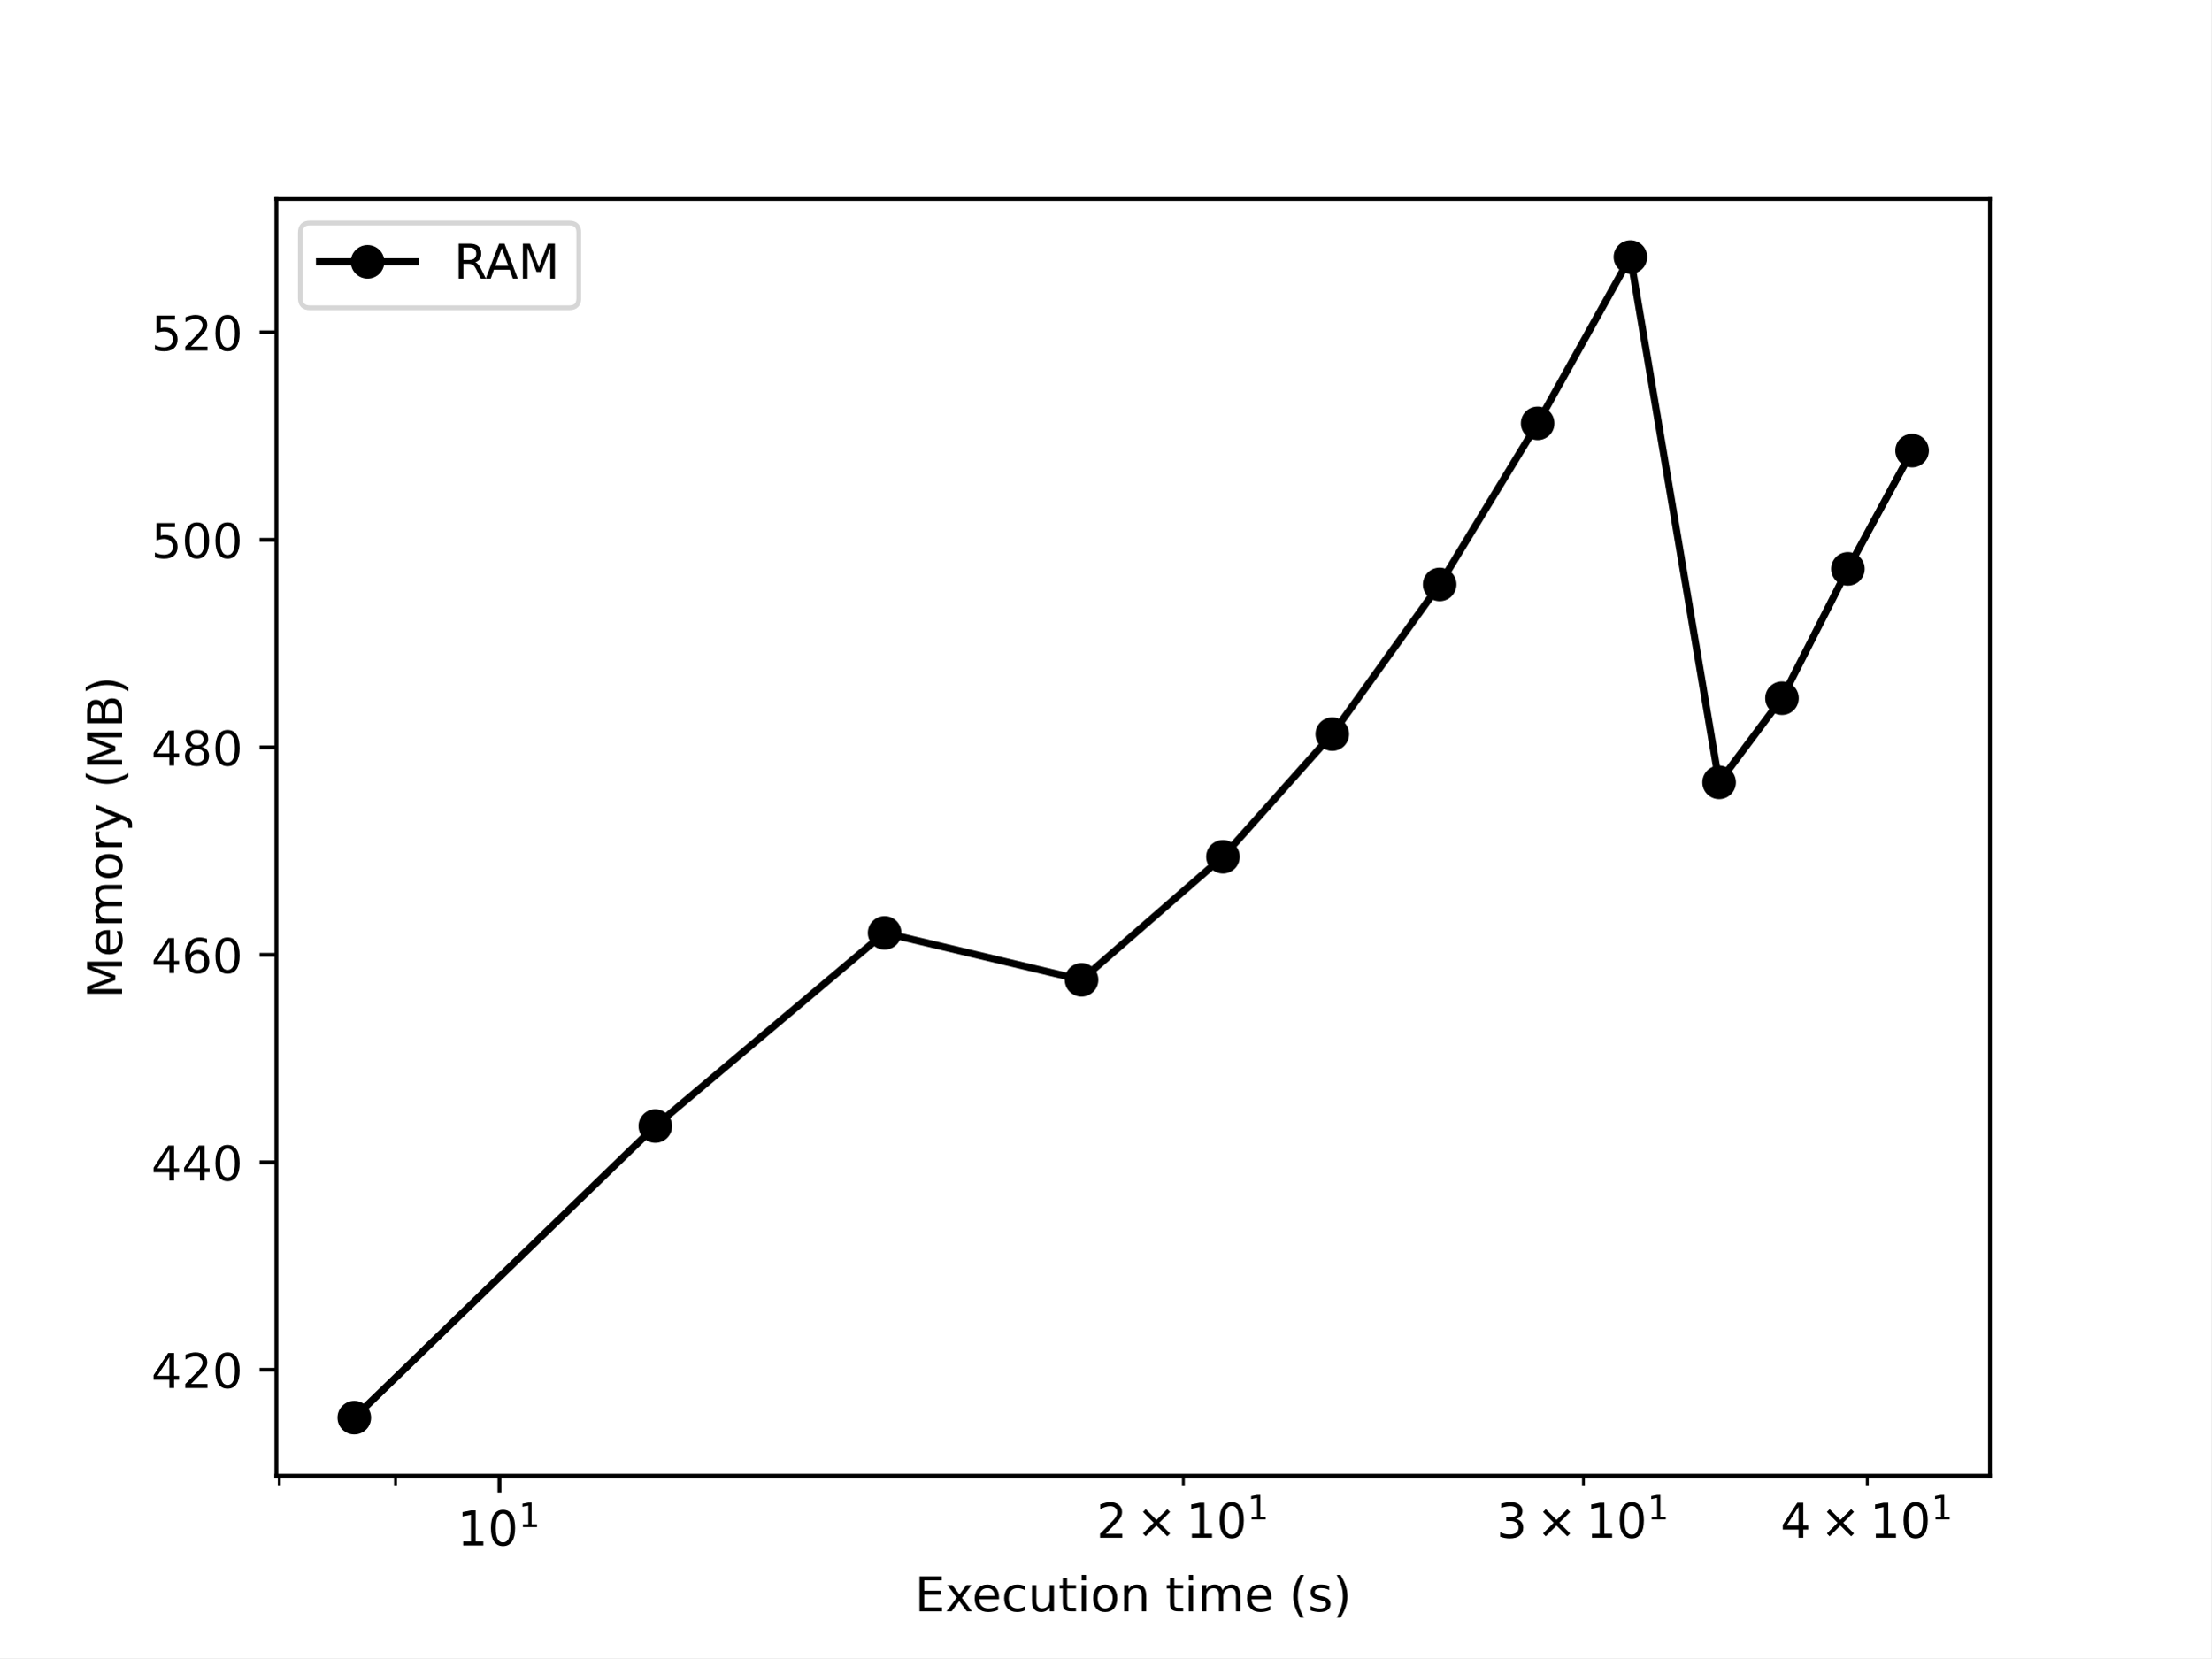
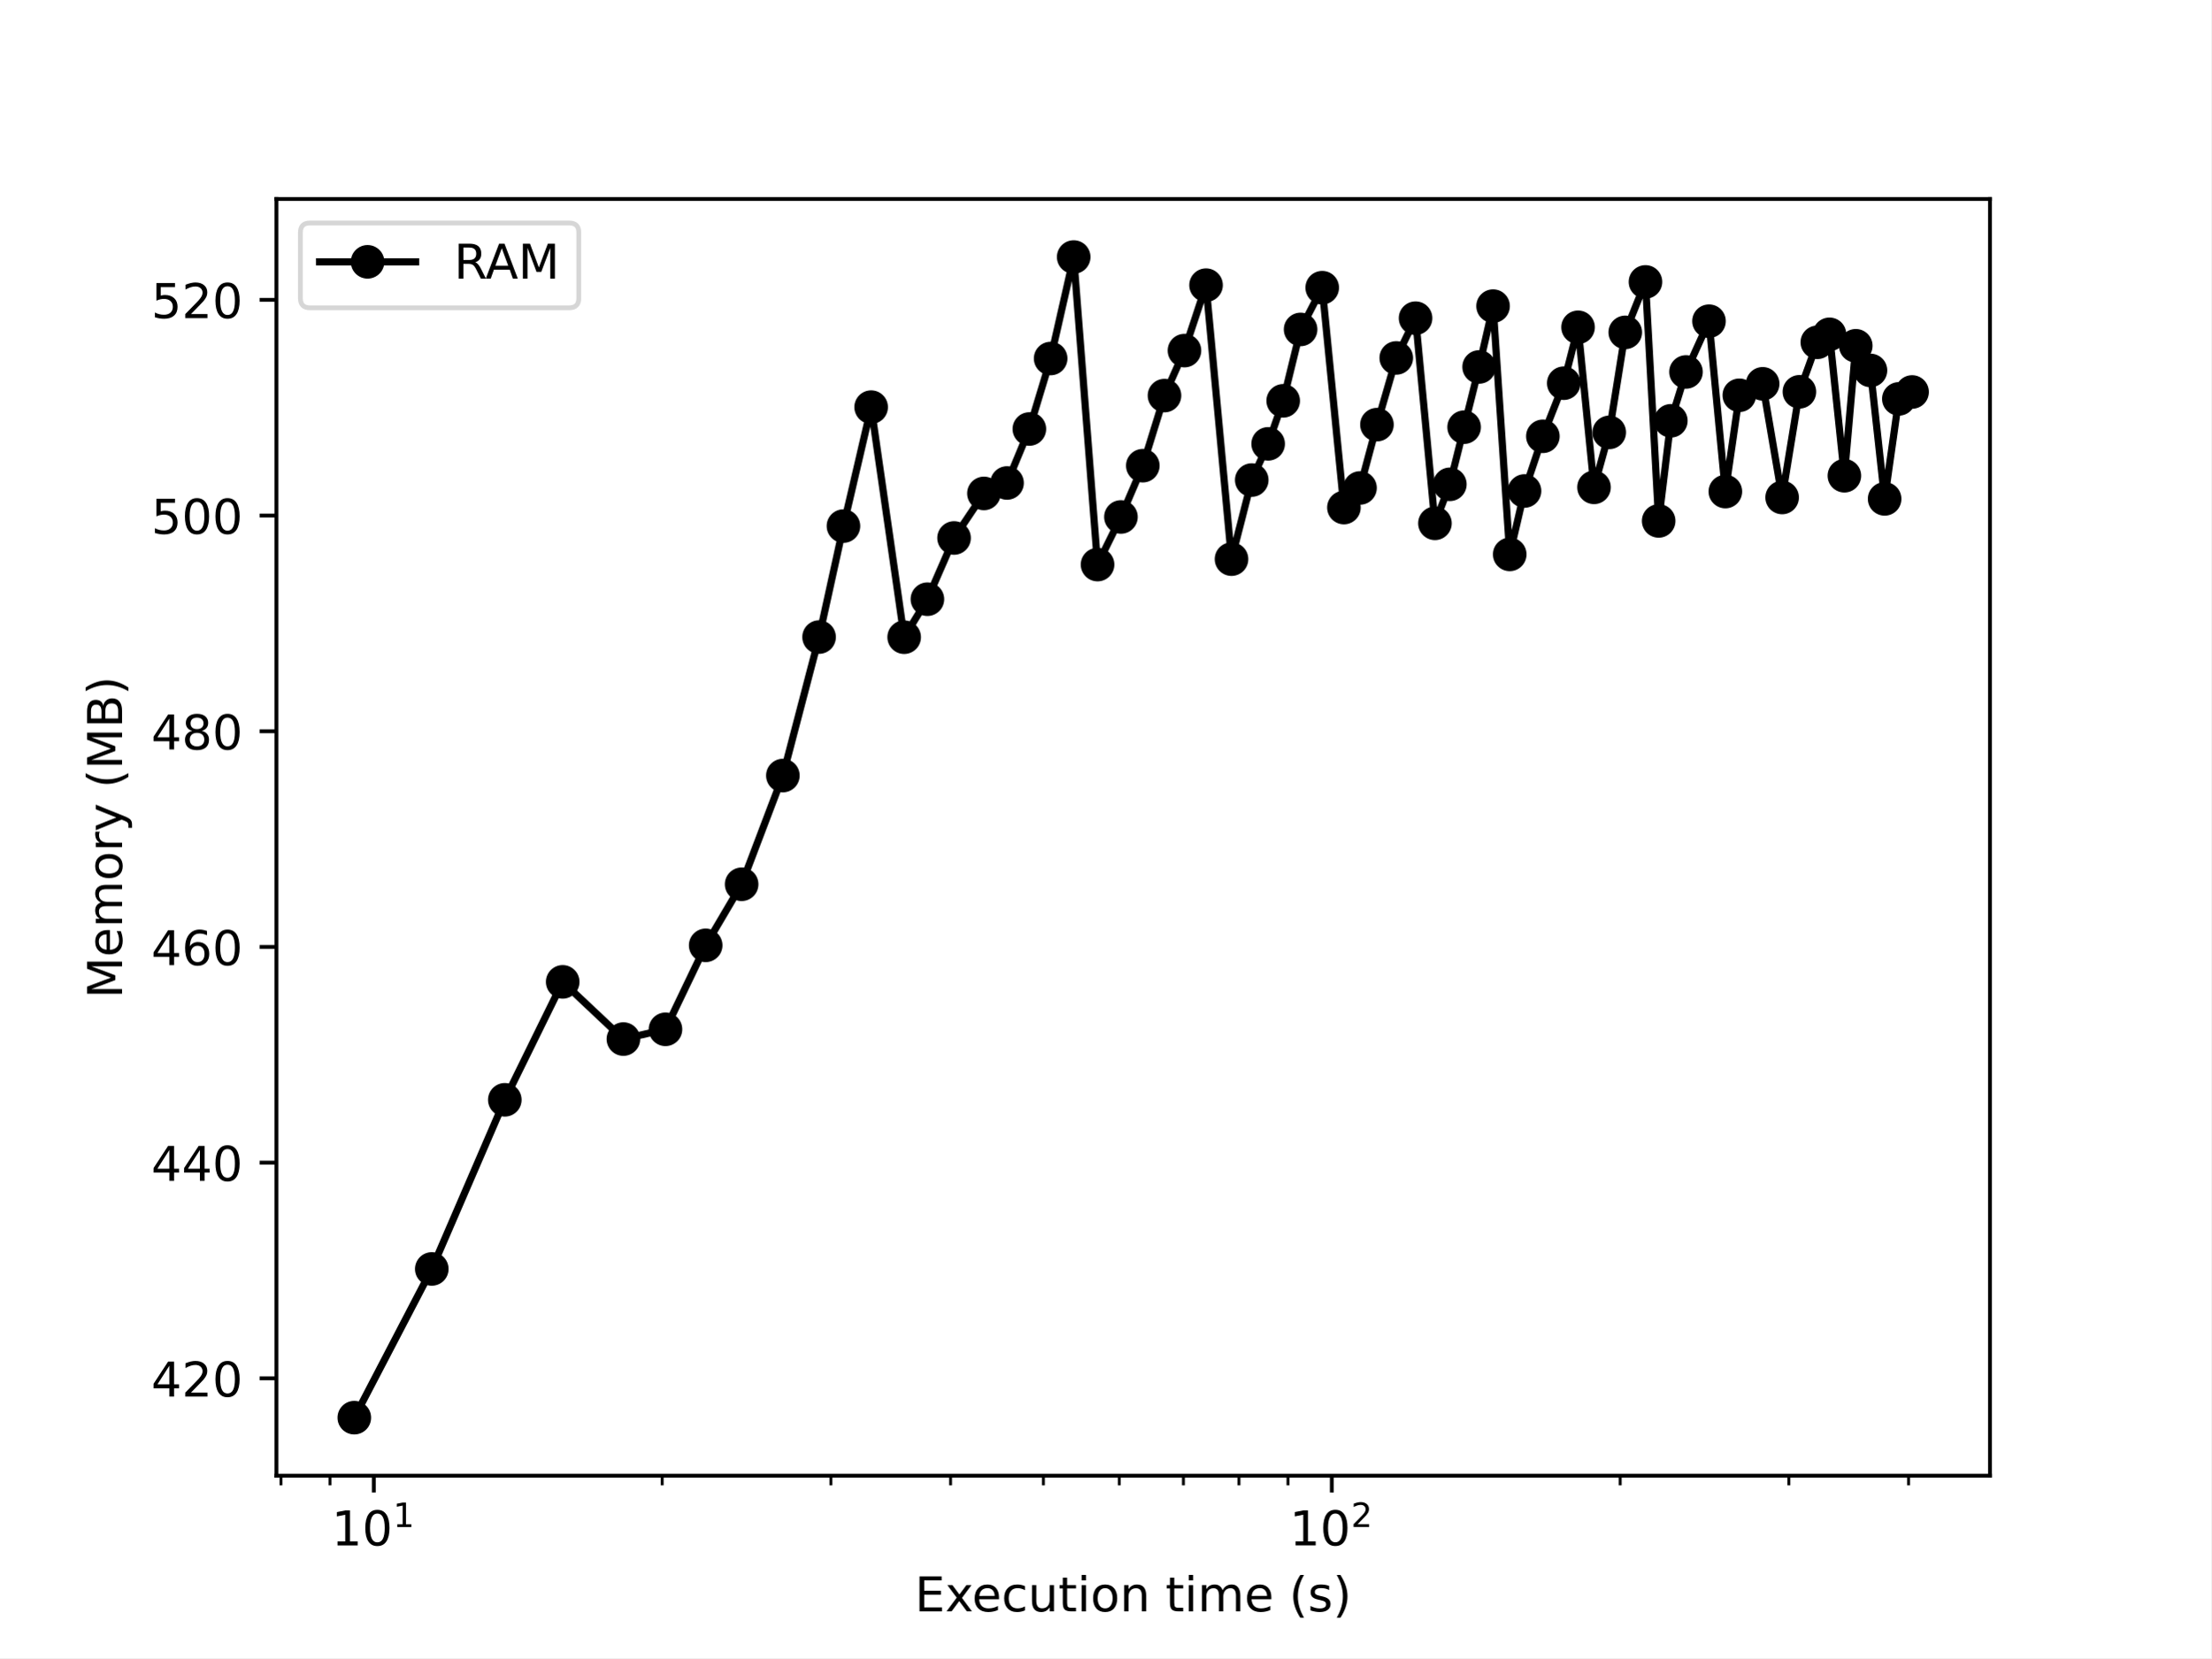
<svg xmlns="http://www.w3.org/2000/svg" xmlns:xlink="http://www.w3.org/1999/xlink" height="345.6pt" version="1.1" viewBox="0 0 460.8 345.6" width="460.8pt">
  <defs>
    <style type="text/css">*{stroke-linecap:butt;stroke-linejoin:round;}</style>
  </defs>
  <g id="figure_1">
    <g id="patch_1">
      <path d="M 0 345.6  L 460.8 345.6  L 460.8 0  L 0 0  z " style="fill:#ffffff;" />
    </g>
    <g id="axes_1">
      <g id="patch_2">
        <path d="M 57.6 307.584  L 414.72 307.584  L 414.72 41.472  L 57.6 41.472  z " style="fill:#ffffff;" />
      </g>
      <g id="matplotlib.axis_1">
        <g id="xtick_1">
          <g id="line2d_1">
            <defs>
-               <path d="M 0 0  L 0 3.5  " id="mdcc0ea0212" style="stroke:#000000;stroke-width:0.8;" />
-             </defs>
-             <g>
-               <use style="stroke:#000000;stroke-width:0.8;" x="104.086" xlink:href="#mdcc0ea0212" y="307.584" />
+               <path d="M 0 0  L 0 3.5  " id="m852bc0131d" style="stroke:#000000;stroke-width:0.8;" />
+             </defs>
+             <g>
+               <use style="stroke:#000000;stroke-width:0.8;" x="77.899" xlink:href="#m852bc0131d" y="307.584" />
            </g>
          </g>
          <g id="text_1">
-             <g transform="translate(95.28627 322.1824)scale(0.1 -0.1)">
+             <g transform="translate(69.09913 322.1824)scale(0.1 -0.1)">
              <defs>
                <path d="M 12.406 8.297  L 28.516 8.297  L 28.516 63.922  L 10.984 60.406  L 10.984 69.391  L 28.422 72.906  L 38.281 72.906  L 38.281 8.297  L 54.391 8.297  L 54.391 0  L 12.406 0  z " id="DejaVuSans-49" />
                <path d="M 31.781 66.406  Q 24.172 66.406 20.328 58.906  Q 16.5 51.422 16.5 36.375  Q 16.5 21.391 20.328 13.891  Q 24.172 6.391 31.781 6.391  Q 39.453 6.391 43.281 13.891  Q 47.125 21.391 47.125 36.375  Q 47.125 51.422 43.281 58.906  Q 39.453 66.406 31.781 66.406  z M 31.781 74.219  Q 44.047 74.219 50.516 64.516  Q 56.984 54.828 56.984 36.375  Q 56.984 17.969 50.516 8.266  Q 44.047 -1.422 31.781 -1.422  Q 19.531 -1.422 13.062 8.266  Q 6.594 17.969 6.594 36.375  Q 6.594 54.828 13.062 64.516  Q 19.531 74.219 31.781 74.219  z " id="DejaVuSans-48" />
              </defs>
              <use transform="translate(0 0.684375)" xlink:href="#DejaVuSans-49" />
              <use transform="translate(63.62305 0.684375)" xlink:href="#DejaVuSans-48" />
              <use transform="translate(128.2031 38.96563)scale(0.7)" xlink:href="#DejaVuSans-49" />
            </g>
          </g>
        </g>
        <g id="xtick_2">
          <g id="line2d_2">
-             <defs>
-               <path d="M 0 0  L 0 2  " id="mc91b3f2667" style="stroke:#000000;stroke-width:0.6;" />
-             </defs>
-             <g>
-               <use style="stroke:#000000;stroke-width:0.6;" x="58.202" xlink:href="#mc91b3f2667" y="307.584" />
+             <g>
+               <use style="stroke:#000000;stroke-width:0.8;" x="277.552" xlink:href="#m852bc0131d" y="307.584" />
+             </g>
+           </g>
+           <g id="text_2">
+             <g transform="translate(268.7524 322.1824)scale(0.1 -0.1)">
+               <defs>
+                 <path d="M 19.188 8.297  L 53.609 8.297  L 53.609 0  L 7.328 0  L 7.328 8.297  Q 12.938 14.109 22.625 23.891  Q 32.328 33.688 34.812 36.531  Q 39.547 41.844 41.422 45.531  Q 43.312 49.219 43.312 52.781  Q 43.312 58.594 39.234 62.25  Q 35.156 65.922 28.609 65.922  Q 23.969 65.922 18.812 64.312  Q 13.672 62.703 7.812 59.422  L 7.812 69.391  Q 13.766 71.781 18.938 73  Q 24.125 74.219 28.422 74.219  Q 39.75 74.219 46.484 68.547  Q 53.219 62.891 53.219 53.422  Q 53.219 48.922 51.531 44.891  Q 49.859 40.875 45.406 35.406  Q 44.188 33.984 37.641 27.219  Q 31.109 20.453 19.188 8.297  z " id="DejaVuSans-50" />
+               </defs>
+               <use transform="translate(0 0.765625)" xlink:href="#DejaVuSans-49" />
+               <use transform="translate(63.62305 0.765625)" xlink:href="#DejaVuSans-48" />
+               <use transform="translate(128.2031 39.04688)scale(0.7)" xlink:href="#DejaVuSans-50" />
            </g>
          </g>
        </g>
        <g id="xtick_3">
          <g id="line2d_3">
-             <g>
-               <use style="stroke:#000000;stroke-width:0.6;" x="82.421" xlink:href="#mc91b3f2667" y="307.584" />
+             <defs>
+               <path d="M 0 0  L 0 2  " id="m2bb2b2d47f" style="stroke:#000000;stroke-width:0.6;" />
+             </defs>
+             <g>
+               <use style="stroke:#000000;stroke-width:0.6;" x="58.551" xlink:href="#m2bb2b2d47f" y="307.584" />
            </g>
          </g>
        </g>
        <g id="xtick_4">
          <g id="line2d_4">
            <g>
-               <use style="stroke:#000000;stroke-width:0.6;" x="246.616" xlink:href="#mc91b3f2667" y="307.584" />
-             </g>
-           </g>
-           <g id="text_2">
-             <g transform="translate(228.516 320.5824)scale(0.1 -0.1)">
-               <defs>
-                 <path d="M 19.188 8.297  L 53.609 8.297  L 53.609 0  L 7.328 0  L 7.328 8.297  Q 12.938 14.109 22.625 23.891  Q 32.328 33.688 34.812 36.531  Q 39.547 41.844 41.422 45.531  Q 43.312 49.219 43.312 52.781  Q 43.312 58.594 39.234 62.25  Q 35.156 65.922 28.609 65.922  Q 23.969 65.922 18.812 64.312  Q 13.672 62.703 7.812 59.422  L 7.812 69.391  Q 13.766 71.781 18.938 73  Q 24.125 74.219 28.422 74.219  Q 39.75 74.219 46.484 68.547  Q 53.219 62.891 53.219 53.422  Q 53.219 48.922 51.531 44.891  Q 49.859 40.875 45.406 35.406  Q 44.188 33.984 37.641 27.219  Q 31.109 20.453 19.188 8.297  z " id="DejaVuSans-50" />
-                 <path d="M 70.125 53.719  L 47.797 31.297  L 70.125 8.984  L 64.312 3.078  L 41.891 25.484  L 19.484 3.078  L 13.719 8.984  L 35.984 31.297  L 13.719 53.719  L 19.484 59.625  L 41.891 37.203  L 64.312 59.625  z " id="DejaVuSans-215" />
-               </defs>
-               <use transform="translate(0 0.684375)" xlink:href="#DejaVuSans-50" />
-               <use transform="translate(83.10547 0.684375)" xlink:href="#DejaVuSans-215" />
-               <use transform="translate(186.377 0.684375)" xlink:href="#DejaVuSans-49" />
-               <use transform="translate(250 0.684375)" xlink:href="#DejaVuSans-48" />
-               <use transform="translate(314.5801 38.96563)scale(0.7)" xlink:href="#DejaVuSans-49" />
+               <use style="stroke:#000000;stroke-width:0.6;" x="68.764" xlink:href="#m2bb2b2d47f" y="307.584" />
            </g>
          </g>
        </g>
        <g id="xtick_5">
          <g id="line2d_5">
            <g>
-               <use style="stroke:#000000;stroke-width:0.6;" x="329.991" xlink:href="#mc91b3f2667" y="307.584" />
-             </g>
-           </g>
-           <g id="text_3">
-             <g transform="translate(311.8905 320.5824)scale(0.1 -0.1)">
-               <defs>
-                 <path d="M 40.578 39.312  Q 47.656 37.797 51.625 33  Q 55.609 28.219 55.609 21.188  Q 55.609 10.406 48.188 4.484  Q 40.766 -1.422 27.094 -1.422  Q 22.516 -1.422 17.656 -0.516  Q 12.797 0.391 7.625 2.203  L 7.625 11.719  Q 11.719 9.328 16.594 8.109  Q 21.484 6.891 26.812 6.891  Q 36.078 6.891 40.938 10.547  Q 45.797 14.203 45.797 21.188  Q 45.797 27.641 41.281 31.266  Q 36.766 34.906 28.719 34.906  L 20.219 34.906  L 20.219 43.016  L 29.109 43.016  Q 36.375 43.016 40.234 45.922  Q 44.094 48.828 44.094 54.297  Q 44.094 59.906 40.109 62.906  Q 36.141 65.922 28.719 65.922  Q 24.656 65.922 20.016 65.031  Q 15.375 64.156 9.812 62.312  L 9.812 71.094  Q 15.438 72.656 20.344 73.438  Q 25.25 74.219 29.594 74.219  Q 40.828 74.219 47.359 69.109  Q 53.906 64.016 53.906 55.328  Q 53.906 49.266 50.438 45.094  Q 46.969 40.922 40.578 39.312  z " id="DejaVuSans-51" />
-               </defs>
-               <use transform="translate(0 0.684375)" xlink:href="#DejaVuSans-51" />
-               <use transform="translate(83.10547 0.684375)" xlink:href="#DejaVuSans-215" />
-               <use transform="translate(186.377 0.684375)" xlink:href="#DejaVuSans-49" />
-               <use transform="translate(250 0.684375)" xlink:href="#DejaVuSans-48" />
-               <use transform="translate(314.5801 38.96563)scale(0.7)" xlink:href="#DejaVuSans-49" />
+               <use style="stroke:#000000;stroke-width:0.6;" x="138.001" xlink:href="#m2bb2b2d47f" y="307.584" />
            </g>
          </g>
        </g>
        <g id="xtick_6">
          <g id="line2d_6">
            <g>
-               <use style="stroke:#000000;stroke-width:0.6;" x="389.146" xlink:href="#mc91b3f2667" y="307.584" />
-             </g>
-           </g>
-           <g id="text_4">
-             <g transform="translate(371.0457 320.5824)scale(0.1 -0.1)">
-               <defs>
-                 <path d="M 37.797 64.312  L 12.891 25.391  L 37.797 25.391  z M 35.203 72.906  L 47.609 72.906  L 47.609 25.391  L 58.016 25.391  L 58.016 17.188  L 47.609 17.188  L 47.609 0  L 37.797 0  L 37.797 17.188  L 4.891 17.188  L 4.891 26.703  z " id="DejaVuSans-52" />
-               </defs>
-               <use transform="translate(0 0.684375)" xlink:href="#DejaVuSans-52" />
-               <use transform="translate(83.10547 0.684375)" xlink:href="#DejaVuSans-215" />
-               <use transform="translate(186.377 0.684375)" xlink:href="#DejaVuSans-49" />
-               <use transform="translate(250 0.684375)" xlink:href="#DejaVuSans-48" />
-               <use transform="translate(314.5801 38.96563)scale(0.7)" xlink:href="#DejaVuSans-49" />
-             </g>
-           </g>
-         </g>
-         <g id="text_5">
+               <use style="stroke:#000000;stroke-width:0.6;" x="173.158" xlink:href="#m2bb2b2d47f" y="307.584" />
+             </g>
+           </g>
+         </g>
+         <g id="xtick_7">
+           <g id="line2d_7">
+             <g>
+               <use style="stroke:#000000;stroke-width:0.6;" x="198.102" xlink:href="#m2bb2b2d47f" y="307.584" />
+             </g>
+           </g>
+         </g>
+         <g id="xtick_8">
+           <g id="line2d_8">
+             <g>
+               <use style="stroke:#000000;stroke-width:0.6;" x="217.451" xlink:href="#m2bb2b2d47f" y="307.584" />
+             </g>
+           </g>
+         </g>
+         <g id="xtick_9">
+           <g id="line2d_9">
+             <g>
+               <use style="stroke:#000000;stroke-width:0.6;" x="233.26" xlink:href="#m2bb2b2d47f" y="307.584" />
+             </g>
+           </g>
+         </g>
+         <g id="xtick_10">
+           <g id="line2d_10">
+             <g>
+               <use style="stroke:#000000;stroke-width:0.6;" x="246.626" xlink:href="#m2bb2b2d47f" y="307.584" />
+             </g>
+           </g>
+         </g>
+         <g id="xtick_11">
+           <g id="line2d_11">
+             <g>
+               <use style="stroke:#000000;stroke-width:0.6;" x="258.204" xlink:href="#m2bb2b2d47f" y="307.584" />
+             </g>
+           </g>
+         </g>
+         <g id="xtick_12">
+           <g id="line2d_12">
+             <g>
+               <use style="stroke:#000000;stroke-width:0.6;" x="268.417" xlink:href="#m2bb2b2d47f" y="307.584" />
+             </g>
+           </g>
+         </g>
+         <g id="xtick_13">
+           <g id="line2d_13">
+             <g>
+               <use style="stroke:#000000;stroke-width:0.6;" x="337.654" xlink:href="#m2bb2b2d47f" y="307.584" />
+             </g>
+           </g>
+         </g>
+         <g id="xtick_14">
+           <g id="line2d_14">
+             <g>
+               <use style="stroke:#000000;stroke-width:0.6;" x="372.811" xlink:href="#m2bb2b2d47f" y="307.584" />
+             </g>
+           </g>
+         </g>
+         <g id="xtick_15">
+           <g id="line2d_15">
+             <g>
+               <use style="stroke:#000000;stroke-width:0.6;" x="397.756" xlink:href="#m2bb2b2d47f" y="307.584" />
+             </g>
+           </g>
+         </g>
+         <g id="text_3">
          <g transform="translate(190.6452 335.8606)scale(0.1 -0.1)">
            <defs>
              <path d="M 9.812 72.906  L 55.906 72.906  L 55.906 64.594  L 19.672 64.594  L 19.672 43.016  L 54.391 43.016  L 54.391 34.719  L 19.672 34.719  L 19.672 8.297  L 56.781 8.297  L 56.781 0  L 9.812 0  z " id="DejaVuSans-69" />
              <path d="M 54.891 54.688  L 35.109 28.078  L 55.906 0  L 45.312 0  L 29.391 21.484  L 13.484 0  L 2.875 0  L 24.125 28.609  L 4.688 54.688  L 15.281 54.688  L 29.781 35.203  L 44.281 54.688  z " id="DejaVuSans-120" />
              <path d="M 56.203 29.594  L 56.203 25.203  L 14.891 25.203  Q 15.484 15.922 20.484 11.062  Q 25.484 6.203 34.422 6.203  Q 39.594 6.203 44.453 7.469  Q 49.312 8.734 54.109 11.281  L 54.109 2.781  Q 49.266 0.734 44.188 -0.344  Q 39.109 -1.422 33.891 -1.422  Q 20.797 -1.422 13.156 6.188  Q 5.516 13.812 5.516 26.812  Q 5.516 40.234 12.766 48.109  Q 20.016 56 32.328 56  Q 43.359 56 49.781 48.891  Q 56.203 41.797 56.203 29.594  z M 47.219 32.234  Q 47.125 39.594 43.094 43.984  Q 39.062 48.391 32.422 48.391  Q 24.906 48.391 20.391 44.141  Q 15.875 39.891 15.188 32.172  z " id="DejaVuSans-101" />
              <path d="M 48.781 52.594  L 48.781 44.188  Q 44.969 46.297 41.141 47.344  Q 37.312 48.391 33.406 48.391  Q 24.656 48.391 19.812 42.844  Q 14.984 37.312 14.984 27.297  Q 14.984 17.281 19.812 11.734  Q 24.656 6.203 33.406 6.203  Q 37.312 6.203 41.141 7.25  Q 44.969 8.297 48.781 10.406  L 48.781 2.094  Q 45.016 0.344 40.984 -0.531  Q 36.969 -1.422 32.422 -1.422  Q 20.062 -1.422 12.781 6.344  Q 5.516 14.109 5.516 27.297  Q 5.516 40.672 12.859 48.328  Q 20.219 56 33.016 56  Q 37.156 56 41.109 55.141  Q 45.062 54.297 48.781 52.594  z " id="DejaVuSans-99" />
              <path d="M 8.5 21.578  L 8.5 54.688  L 17.484 54.688  L 17.484 21.922  Q 17.484 14.156 20.5 10.266  Q 23.531 6.391 29.594 6.391  Q 36.859 6.391 41.078 11.031  Q 45.312 15.672 45.312 23.688  L 45.312 54.688  L 54.297 54.688  L 54.297 0  L 45.312 0  L 45.312 8.406  Q 42.047 3.422 37.719 1  Q 33.406 -1.422 27.688 -1.422  Q 18.266 -1.422 13.375 4.438  Q 8.5 10.297 8.5 21.578  z M 31.109 56  z " id="DejaVuSans-117" />
              <path d="M 18.312 70.219  L 18.312 54.688  L 36.812 54.688  L 36.812 47.703  L 18.312 47.703  L 18.312 18.016  Q 18.312 11.328 20.141 9.422  Q 21.969 7.516 27.594 7.516  L 36.812 7.516  L 36.812 0  L 27.594 0  Q 17.188 0 13.234 3.875  Q 9.281 7.766 9.281 18.016  L 9.281 47.703  L 2.688 47.703  L 2.688 54.688  L 9.281 54.688  L 9.281 70.219  z " id="DejaVuSans-116" />
              <path d="M 9.422 54.688  L 18.406 54.688  L 18.406 0  L 9.422 0  z M 9.422 75.984  L 18.406 75.984  L 18.406 64.594  L 9.422 64.594  z " id="DejaVuSans-105" />
              <path d="M 30.609 48.391  Q 23.391 48.391 19.188 42.75  Q 14.984 37.109 14.984 27.297  Q 14.984 17.484 19.156 11.844  Q 23.344 6.203 30.609 6.203  Q 37.797 6.203 41.984 11.859  Q 46.188 17.531 46.188 27.297  Q 46.188 37.016 41.984 42.703  Q 37.797 48.391 30.609 48.391  z M 30.609 56  Q 42.328 56 49.016 48.375  Q 55.719 40.766 55.719 27.297  Q 55.719 13.875 49.016 6.219  Q 42.328 -1.422 30.609 -1.422  Q 18.844 -1.422 12.172 6.219  Q 5.516 13.875 5.516 27.297  Q 5.516 40.766 12.172 48.375  Q 18.844 56 30.609 56  z " id="DejaVuSans-111" />
              <path d="M 54.891 33.016  L 54.891 0  L 45.906 0  L 45.906 32.719  Q 45.906 40.484 42.875 44.328  Q 39.844 48.188 33.797 48.188  Q 26.516 48.188 22.312 43.547  Q 18.109 38.922 18.109 30.906  L 18.109 0  L 9.078 0  L 9.078 54.688  L 18.109 54.688  L 18.109 46.188  Q 21.344 51.125 25.703 53.562  Q 30.078 56 35.797 56  Q 45.219 56 50.047 50.172  Q 54.891 44.344 54.891 33.016  z " id="DejaVuSans-110" />
              <path id="DejaVuSans-32" />
              <path d="M 52 44.188  Q 55.375 50.25 60.062 53.125  Q 64.75 56 71.094 56  Q 79.641 56 84.281 50.016  Q 88.922 44.047 88.922 33.016  L 88.922 0  L 79.891 0  L 79.891 32.719  Q 79.891 40.578 77.094 44.375  Q 74.312 48.188 68.609 48.188  Q 61.625 48.188 57.562 43.547  Q 53.516 38.922 53.516 30.906  L 53.516 0  L 44.484 0  L 44.484 32.719  Q 44.484 40.625 41.703 44.406  Q 38.922 48.188 33.109 48.188  Q 26.219 48.188 22.156 43.531  Q 18.109 38.875 18.109 30.906  L 18.109 0  L 9.078 0  L 9.078 54.688  L 18.109 54.688  L 18.109 46.188  Q 21.188 51.219 25.484 53.609  Q 29.781 56 35.688 56  Q 41.656 56 45.828 52.969  Q 50 49.953 52 44.188  z " id="DejaVuSans-109" />
              <path d="M 31 75.875  Q 24.469 64.656 21.281 53.656  Q 18.109 42.672 18.109 31.391  Q 18.109 20.125 21.312 9.062  Q 24.516 -2 31 -13.188  L 23.188 -13.188  Q 15.875 -1.703 12.234 9.375  Q 8.594 20.453 8.594 31.391  Q 8.594 42.281 12.203 53.312  Q 15.828 64.359 23.188 75.875  z " id="DejaVuSans-40" />
              <path d="M 44.281 53.078  L 44.281 44.578  Q 40.484 46.531 36.375 47.5  Q 32.281 48.484 27.875 48.484  Q 21.188 48.484 17.844 46.438  Q 14.5 44.391 14.5 40.281  Q 14.5 37.156 16.891 35.375  Q 19.281 33.594 26.516 31.984  L 29.594 31.297  Q 39.156 29.25 43.188 25.516  Q 47.219 21.781 47.219 15.094  Q 47.219 7.469 41.188 3.016  Q 35.156 -1.422 24.609 -1.422  Q 20.219 -1.422 15.453 -0.562  Q 10.688 0.297 5.422 2  L 5.422 11.281  Q 10.406 8.688 15.234 7.391  Q 20.062 6.109 24.812 6.109  Q 31.156 6.109 34.562 8.281  Q 37.984 10.453 37.984 14.406  Q 37.984 18.062 35.516 20.016  Q 33.062 21.969 24.703 23.781  L 21.578 24.516  Q 13.234 26.266 9.516 29.906  Q 5.812 33.547 5.812 39.891  Q 5.812 47.609 11.281 51.797  Q 16.75 56 26.812 56  Q 31.781 56 36.172 55.266  Q 40.578 54.547 44.281 53.078  z " id="DejaVuSans-115" />
              <path d="M 8.016 75.875  L 15.828 75.875  Q 23.141 64.359 26.781 53.312  Q 30.422 42.281 30.422 31.391  Q 30.422 20.453 26.781 9.375  Q 23.141 -1.703 15.828 -13.188  L 8.016 -13.188  Q 14.5 -2 17.703 9.062  Q 20.906 20.125 20.906 31.391  Q 20.906 42.672 17.703 53.656  Q 14.5 64.656 8.016 75.875  z " id="DejaVuSans-41" />
            </defs>
            <use xlink:href="#DejaVuSans-69" />
            <use x="63.184" xlink:href="#DejaVuSans-120" />
            <use x="119.238" xlink:href="#DejaVuSans-101" />
            <use x="180.762" xlink:href="#DejaVuSans-99" />
            <use x="235.742" xlink:href="#DejaVuSans-117" />
            <use x="299.121" xlink:href="#DejaVuSans-116" />
            <use x="338.33" xlink:href="#DejaVuSans-105" />
            <use x="366.113" xlink:href="#DejaVuSans-111" />
            <use x="427.295" xlink:href="#DejaVuSans-110" />
            <use x="490.674" xlink:href="#DejaVuSans-32" />
            <use x="522.461" xlink:href="#DejaVuSans-116" />
            <use x="561.67" xlink:href="#DejaVuSans-105" />
            <use x="589.453" xlink:href="#DejaVuSans-109" />
            <use x="686.865" xlink:href="#DejaVuSans-101" />
            <use x="748.389" xlink:href="#DejaVuSans-32" />
            <use x="780.176" xlink:href="#DejaVuSans-40" />
            <use x="819.189" xlink:href="#DejaVuSans-115" />
            <use x="871.289" xlink:href="#DejaVuSans-41" />
          </g>
        </g>
      </g>
      <g id="matplotlib.axis_2">
        <g id="ytick_1">
-           <g id="line2d_7">
-             <defs>
-               <path d="M 0 0  L -3.5 0  " id="me960270af7" style="stroke:#000000;stroke-width:0.8;" />
-             </defs>
-             <g>
-               <use style="stroke:#000000;stroke-width:0.8;" x="57.6" xlink:href="#me960270af7" y="285.506" />
-             </g>
-           </g>
-           <g id="text_6">
-             <g transform="translate(31.5125 289.3048)scale(0.1 -0.1)">
+           <g id="line2d_16">
+             <defs>
+               <path d="M 0 0  L -3.5 0  " id="m4661c71665" style="stroke:#000000;stroke-width:0.8;" />
+             </defs>
+             <g>
+               <use style="stroke:#000000;stroke-width:0.8;" x="57.6" xlink:href="#m4661c71665" y="287.292" />
+             </g>
+           </g>
+           <g id="text_4">
+             <g transform="translate(31.5125 291.0916)scale(0.1 -0.1)">
+               <defs>
+                 <path d="M 37.797 64.312  L 12.891 25.391  L 37.797 25.391  z M 35.203 72.906  L 47.609 72.906  L 47.609 25.391  L 58.016 25.391  L 58.016 17.188  L 47.609 17.188  L 47.609 0  L 37.797 0  L 37.797 17.188  L 4.891 17.188  L 4.891 26.703  z " id="DejaVuSans-52" />
+               </defs>
              <use xlink:href="#DejaVuSans-52" />
              <use x="63.623" xlink:href="#DejaVuSans-50" />
              <use x="127.246" xlink:href="#DejaVuSans-48" />
            </g>
          </g>
        </g>
        <g id="ytick_2">
-           <g id="line2d_8">
-             <g>
-               <use style="stroke:#000000;stroke-width:0.8;" x="57.6" xlink:href="#me960270af7" y="242.259" />
-             </g>
-           </g>
-           <g id="text_7">
-             <g transform="translate(31.5125 246.0578)scale(0.1 -0.1)">
+           <g id="line2d_17">
+             <g>
+               <use style="stroke:#000000;stroke-width:0.8;" x="57.6" xlink:href="#m4661c71665" y="242.332" />
+             </g>
+           </g>
+           <g id="text_5">
+             <g transform="translate(31.5125 246.131)scale(0.1 -0.1)">
              <use xlink:href="#DejaVuSans-52" />
              <use x="63.623" xlink:href="#DejaVuSans-52" />
              <use x="127.246" xlink:href="#DejaVuSans-48" />
            </g>
          </g>
        </g>
        <g id="ytick_3">
-           <g id="line2d_9">
-             <g>
-               <use style="stroke:#000000;stroke-width:0.8;" x="57.6" xlink:href="#me960270af7" y="199.012" />
-             </g>
-           </g>
-           <g id="text_8">
-             <g transform="translate(31.5125 202.8107)scale(0.1 -0.1)">
+           <g id="line2d_18">
+             <g>
+               <use style="stroke:#000000;stroke-width:0.8;" x="57.6" xlink:href="#m4661c71665" y="197.371" />
+             </g>
+           </g>
+           <g id="text_6">
+             <g transform="translate(31.5125 201.1704)scale(0.1 -0.1)">
              <defs>
                <path d="M 33.016 40.375  Q 26.375 40.375 22.484 35.828  Q 18.609 31.297 18.609 23.391  Q 18.609 15.531 22.484 10.953  Q 26.375 6.391 33.016 6.391  Q 39.656 6.391 43.531 10.953  Q 47.406 15.531 47.406 23.391  Q 47.406 31.297 43.531 35.828  Q 39.656 40.375 33.016 40.375  z M 52.594 71.297  L 52.594 62.312  Q 48.875 64.062 45.094 64.984  Q 41.312 65.922 37.594 65.922  Q 27.828 65.922 22.672 59.328  Q 17.531 52.734 16.797 39.406  Q 19.672 43.656 24.016 45.922  Q 28.375 48.188 33.594 48.188  Q 44.578 48.188 50.953 41.516  Q 57.328 34.859 57.328 23.391  Q 57.328 12.156 50.688 5.359  Q 44.047 -1.422 33.016 -1.422  Q 20.359 -1.422 13.672 8.266  Q 6.984 17.969 6.984 36.375  Q 6.984 53.656 15.188 63.938  Q 23.391 74.219 37.203 74.219  Q 40.922 74.219 44.703 73.484  Q 48.484 72.75 52.594 71.297  z " id="DejaVuSans-54" />
              </defs>
              <use xlink:href="#DejaVuSans-52" />
              <use x="63.623" xlink:href="#DejaVuSans-54" />
              <use x="127.246" xlink:href="#DejaVuSans-48" />
            </g>
          </g>
        </g>
        <g id="ytick_4">
-           <g id="line2d_10">
-             <g>
-               <use style="stroke:#000000;stroke-width:0.8;" x="57.6" xlink:href="#me960270af7" y="155.764" />
-             </g>
-           </g>
-           <g id="text_9">
-             <g transform="translate(31.5125 159.5637)scale(0.1 -0.1)">
+           <g id="line2d_19">
+             <g>
+               <use style="stroke:#000000;stroke-width:0.8;" x="57.6" xlink:href="#m4661c71665" y="152.411" />
+             </g>
+           </g>
+           <g id="text_7">
+             <g transform="translate(31.5125 156.2098)scale(0.1 -0.1)">
              <defs>
                <path d="M 31.781 34.625  Q 24.75 34.625 20.719 30.859  Q 16.703 27.094 16.703 20.516  Q 16.703 13.922 20.719 10.156  Q 24.75 6.391 31.781 6.391  Q 38.812 6.391 42.859 10.172  Q 46.922 13.969 46.922 20.516  Q 46.922 27.094 42.891 30.859  Q 38.875 34.625 31.781 34.625  z M 21.922 38.812  Q 15.578 40.375 12.031 44.719  Q 8.5 49.078 8.5 55.328  Q 8.5 64.062 14.719 69.141  Q 20.953 74.219 31.781 74.219  Q 42.672 74.219 48.875 69.141  Q 55.078 64.062 55.078 55.328  Q 55.078 49.078 51.531 44.719  Q 48 40.375 41.703 38.812  Q 48.828 37.156 52.797 32.312  Q 56.781 27.484 56.781 20.516  Q 56.781 9.906 50.312 4.234  Q 43.844 -1.422 31.781 -1.422  Q 19.734 -1.422 13.25 4.234  Q 6.781 9.906 6.781 20.516  Q 6.781 27.484 10.781 32.312  Q 14.797 37.156 21.922 38.812  z M 18.312 54.391  Q 18.312 48.734 21.844 45.562  Q 25.391 42.391 31.781 42.391  Q 38.141 42.391 41.719 45.562  Q 45.312 48.734 45.312 54.391  Q 45.312 60.062 41.719 63.234  Q 38.141 66.406 31.781 66.406  Q 25.391 66.406 21.844 63.234  Q 18.312 60.062 18.312 54.391  z " id="DejaVuSans-56" />
              </defs>
              <use xlink:href="#DejaVuSans-52" />
              <use x="63.623" xlink:href="#DejaVuSans-56" />
              <use x="127.246" xlink:href="#DejaVuSans-48" />
            </g>
          </g>
        </g>
        <g id="ytick_5">
-           <g id="line2d_11">
-             <g>
-               <use style="stroke:#000000;stroke-width:0.8;" x="57.6" xlink:href="#me960270af7" y="112.517" />
-             </g>
-           </g>
-           <g id="text_10">
-             <g transform="translate(31.5125 116.3166)scale(0.1 -0.1)">
+           <g id="line2d_20">
+             <g>
+               <use style="stroke:#000000;stroke-width:0.8;" x="57.6" xlink:href="#m4661c71665" y="107.45" />
+             </g>
+           </g>
+           <g id="text_8">
+             <g transform="translate(31.5125 111.2492)scale(0.1 -0.1)">
              <defs>
                <path d="M 10.797 72.906  L 49.516 72.906  L 49.516 64.594  L 19.828 64.594  L 19.828 46.734  Q 21.969 47.469 24.109 47.828  Q 26.266 48.188 28.422 48.188  Q 40.625 48.188 47.75 41.5  Q 54.891 34.812 54.891 23.391  Q 54.891 11.625 47.562 5.094  Q 40.234 -1.422 26.906 -1.422  Q 22.312 -1.422 17.547 -0.641  Q 12.797 0.141 7.719 1.703  L 7.719 11.625  Q 12.109 9.234 16.797 8.062  Q 21.484 6.891 26.703 6.891  Q 35.156 6.891 40.078 11.328  Q 45.016 15.766 45.016 23.391  Q 45.016 31 40.078 35.438  Q 35.156 39.891 26.703 39.891  Q 22.75 39.891 18.812 39.016  Q 14.891 38.141 10.797 36.281  z " id="DejaVuSans-53" />
              </defs>
              <use xlink:href="#DejaVuSans-53" />
              <use x="63.623" xlink:href="#DejaVuSans-48" />
              <use x="127.246" xlink:href="#DejaVuSans-48" />
            </g>
          </g>
        </g>
        <g id="ytick_6">
-           <g id="line2d_12">
-             <g>
-               <use style="stroke:#000000;stroke-width:0.8;" x="57.6" xlink:href="#me960270af7" y="69.27" />
-             </g>
-           </g>
-           <g id="text_11">
-             <g transform="translate(31.5125 73.06957)scale(0.1 -0.1)">
+           <g id="line2d_21">
+             <g>
+               <use style="stroke:#000000;stroke-width:0.8;" x="57.6" xlink:href="#m4661c71665" y="62.489" />
+             </g>
+           </g>
+           <g id="text_9">
+             <g transform="translate(31.5125 66.28855)scale(0.1 -0.1)">
              <use xlink:href="#DejaVuSans-53" />
              <use x="63.623" xlink:href="#DejaVuSans-50" />
              <use x="127.246" xlink:href="#DejaVuSans-48" />
            </g>
          </g>
        </g>
-         <g id="text_12">
+         <g id="text_10">
          <g transform="translate(25.43281 208.0983)rotate(-90)scale(0.1 -0.1)">
            <defs>
              <path d="M 9.812 72.906  L 24.516 72.906  L 43.109 23.297  L 61.812 72.906  L 76.516 72.906  L 76.516 0  L 66.891 0  L 66.891 64.016  L 48.094 14.016  L 38.188 14.016  L 19.391 64.016  L 19.391 0  L 9.812 0  z " id="DejaVuSans-77" />
              <path d="M 41.109 46.297  Q 39.594 47.172 37.812 47.578  Q 36.031 48 33.891 48  Q 26.266 48 22.188 43.047  Q 18.109 38.094 18.109 28.812  L 18.109 0  L 9.078 0  L 9.078 54.688  L 18.109 54.688  L 18.109 46.188  Q 20.953 51.172 25.484 53.578  Q 30.031 56 36.531 56  Q 37.453 56 38.578 55.875  Q 39.703 55.766 41.062 55.516  z " id="DejaVuSans-114" />
              <path d="M 32.172 -5.078  Q 28.375 -14.844 24.75 -17.812  Q 21.141 -20.797 15.094 -20.797  L 7.906 -20.797  L 7.906 -13.281  L 13.188 -13.281  Q 16.891 -13.281 18.938 -11.516  Q 21 -9.766 23.484 -3.219  L 25.094 0.875  L 2.984 54.688  L 12.5 54.688  L 29.594 11.922  L 46.688 54.688  L 56.203 54.688  z " id="DejaVuSans-121" />
              <path d="M 19.672 34.812  L 19.672 8.109  L 35.5 8.109  Q 43.453 8.109 47.281 11.406  Q 51.125 14.703 51.125 21.484  Q 51.125 28.328 47.281 31.562  Q 43.453 34.812 35.5 34.812  z M 19.672 64.797  L 19.672 42.828  L 34.281 42.828  Q 41.5 42.828 45.031 45.531  Q 48.578 48.25 48.578 53.812  Q 48.578 59.328 45.031 62.062  Q 41.5 64.797 34.281 64.797  z M 9.812 72.906  L 35.016 72.906  Q 46.297 72.906 52.391 68.219  Q 58.5 63.531 58.5 54.891  Q 58.5 48.188 55.375 44.234  Q 52.25 40.281 46.188 39.312  Q 53.469 37.75 57.5 32.781  Q 61.531 27.828 61.531 20.406  Q 61.531 10.641 54.891 5.312  Q 48.25 0 35.984 0  L 9.812 0  z " id="DejaVuSans-66" />
            </defs>
            <use xlink:href="#DejaVuSans-77" />
            <use x="86.279" xlink:href="#DejaVuSans-101" />
            <use x="147.803" xlink:href="#DejaVuSans-109" />
            <use x="245.215" xlink:href="#DejaVuSans-111" />
            <use x="306.396" xlink:href="#DejaVuSans-114" />
            <use x="347.51" xlink:href="#DejaVuSans-121" />
            <use x="406.689" xlink:href="#DejaVuSans-32" />
            <use x="438.477" xlink:href="#DejaVuSans-40" />
            <use x="477.49" xlink:href="#DejaVuSans-77" />
            <use x="563.77" xlink:href="#DejaVuSans-66" />
            <use x="632.373" xlink:href="#DejaVuSans-41" />
          </g>
        </g>
      </g>
-       <g id="line2d_13">
-         <path clip-path="url(#pc3d95b2133)" d="M 73.833 295.488  L 136.569 234.702  L 184.354 194.439  L 225.395 204.226  L 254.868 178.576  L 277.652 153.014  L 300.032 121.811  L 320.451 88.234  L 339.782 53.568  L 358.268 163.067  L 371.372 145.53  L 385.11 118.569  L 398.487 93.92  " style="fill:none;stroke:#000000;stroke-linecap:square;stroke-width:1.5;" />
+       <g id="line2d_22">
+         <path clip-path="url(#p8402dd826e)" d="M 73.833 295.488  L 89.98 264.494  L 105.198 229.237  L 117.263 204.652  L 129.917 216.576  L 138.683 214.541  L 147.063 197.037  L 154.555 184.311  L 163.151 161.651  L 170.696 132.784  L 175.777 109.644  L 181.547 84.857  L 188.429 132.811  L 193.273 124.893  L 198.829 112.13  L 205.056 102.84  L 209.87 100.667  L 214.522 89.414  L 218.957 74.719  L 223.759 53.568  L 228.732 117.674  L 233.604 107.747  L 238.164 97.057  L 242.683 82.444  L 246.845 73.07  L 251.343 59.433  L 256.651 116.541  L 260.867 100.05  L 264.285 92.508  L 267.419 83.54  L 271.049 68.66  L 275.555 59.958  L 280.077 105.786  L 283.432 101.698  L 286.961 88.503  L 290.987 74.599  L 295.009 66.312  L 299.047 109.073  L 302.155 100.943  L 305.131 89.028  L 308.256 76.477  L 311.165 63.798  L 314.635 115.547  L 317.718 102.333  L 321.54 90.934  L 325.896 79.866  L 328.879 68.209  L 332.203 101.569  L 335.376 90.114  L 338.716 69.268  L 342.924 58.752  L 345.673 108.576  L 348.214 87.702  L 351.374 77.518  L 356.166 66.938  L 359.575 102.453  L 362.485 82.38  L 367.348 79.995  L 371.405 103.687  L 375.006 81.661  L 378.744 71.339  L 381.273 69.673  L 384.378 99.156  L 386.755 72.067  L 389.815 77.205  L 392.769 103.981  L 395.729 83.135  L 398.487 81.698  " style="fill:none;stroke:#000000;stroke-linecap:square;stroke-width:1.5;" />
        <defs>
-           <path d="M 0 3  C 0.796 3 1.559 2.684 2.121 2.121  C 2.684 1.559 3 0.796 3 0  C 3 -0.796 2.684 -1.559 2.121 -2.121  C 1.559 -2.684 0.796 -3 0 -3  C -0.796 -3 -1.559 -2.684 -2.121 -2.121  C -2.684 -1.559 -3 -0.796 -3 0  C -3 0.796 -2.684 1.559 -2.121 2.121  C -1.559 2.684 -0.796 3 0 3  z " id="m9fbbca65c5" style="stroke:#000000;" />
+           <path d="M 0 3  C 0.796 3 1.559 2.684 2.121 2.121  C 2.684 1.559 3 0.796 3 0  C 3 -0.796 2.684 -1.559 2.121 -2.121  C 1.559 -2.684 0.796 -3 0 -3  C -0.796 -3 -1.559 -2.684 -2.121 -2.121  C -2.684 -1.559 -3 -0.796 -3 0  C -3 0.796 -2.684 1.559 -2.121 2.121  C -1.559 2.684 -0.796 3 0 3  z " id="m6549cb1885" style="stroke:#000000;" />
        </defs>
-         <g clip-path="url(#pc3d95b2133)">
-           <use style="stroke:#000000;" x="73.833" xlink:href="#m9fbbca65c5" y="295.488" />
-           <use style="stroke:#000000;" x="136.569" xlink:href="#m9fbbca65c5" y="234.702" />
-           <use style="stroke:#000000;" x="184.354" xlink:href="#m9fbbca65c5" y="194.439" />
-           <use style="stroke:#000000;" x="225.395" xlink:href="#m9fbbca65c5" y="204.226" />
-           <use style="stroke:#000000;" x="254.868" xlink:href="#m9fbbca65c5" y="178.576" />
-           <use style="stroke:#000000;" x="277.652" xlink:href="#m9fbbca65c5" y="153.014" />
-           <use style="stroke:#000000;" x="300.032" xlink:href="#m9fbbca65c5" y="121.811" />
-           <use style="stroke:#000000;" x="320.451" xlink:href="#m9fbbca65c5" y="88.234" />
-           <use style="stroke:#000000;" x="339.782" xlink:href="#m9fbbca65c5" y="53.568" />
-           <use style="stroke:#000000;" x="358.268" xlink:href="#m9fbbca65c5" y="163.067" />
-           <use style="stroke:#000000;" x="371.372" xlink:href="#m9fbbca65c5" y="145.53" />
-           <use style="stroke:#000000;" x="385.11" xlink:href="#m9fbbca65c5" y="118.569" />
-           <use style="stroke:#000000;" x="398.487" xlink:href="#m9fbbca65c5" y="93.92" />
+         <g clip-path="url(#p8402dd826e)">
+           <use style="stroke:#000000;" x="73.833" xlink:href="#m6549cb1885" y="295.488" />
+           <use style="stroke:#000000;" x="89.98" xlink:href="#m6549cb1885" y="264.494" />
+           <use style="stroke:#000000;" x="105.198" xlink:href="#m6549cb1885" y="229.237" />
+           <use style="stroke:#000000;" x="117.263" xlink:href="#m6549cb1885" y="204.652" />
+           <use style="stroke:#000000;" x="129.917" xlink:href="#m6549cb1885" y="216.576" />
+           <use style="stroke:#000000;" x="138.683" xlink:href="#m6549cb1885" y="214.541" />
+           <use style="stroke:#000000;" x="147.063" xlink:href="#m6549cb1885" y="197.037" />
+           <use style="stroke:#000000;" x="154.555" xlink:href="#m6549cb1885" y="184.311" />
+           <use style="stroke:#000000;" x="163.151" xlink:href="#m6549cb1885" y="161.651" />
+           <use style="stroke:#000000;" x="170.696" xlink:href="#m6549cb1885" y="132.784" />
+           <use style="stroke:#000000;" x="175.777" xlink:href="#m6549cb1885" y="109.644" />
+           <use style="stroke:#000000;" x="181.547" xlink:href="#m6549cb1885" y="84.857" />
+           <use style="stroke:#000000;" x="188.429" xlink:href="#m6549cb1885" y="132.811" />
+           <use style="stroke:#000000;" x="193.273" xlink:href="#m6549cb1885" y="124.893" />
+           <use style="stroke:#000000;" x="198.829" xlink:href="#m6549cb1885" y="112.13" />
+           <use style="stroke:#000000;" x="205.056" xlink:href="#m6549cb1885" y="102.84" />
+           <use style="stroke:#000000;" x="209.87" xlink:href="#m6549cb1885" y="100.667" />
+           <use style="stroke:#000000;" x="214.522" xlink:href="#m6549cb1885" y="89.414" />
+           <use style="stroke:#000000;" x="218.957" xlink:href="#m6549cb1885" y="74.719" />
+           <use style="stroke:#000000;" x="223.759" xlink:href="#m6549cb1885" y="53.568" />
+           <use style="stroke:#000000;" x="228.732" xlink:href="#m6549cb1885" y="117.674" />
+           <use style="stroke:#000000;" x="233.604" xlink:href="#m6549cb1885" y="107.747" />
+           <use style="stroke:#000000;" x="238.164" xlink:href="#m6549cb1885" y="97.057" />
+           <use style="stroke:#000000;" x="242.683" xlink:href="#m6549cb1885" y="82.444" />
+           <use style="stroke:#000000;" x="246.845" xlink:href="#m6549cb1885" y="73.07" />
+           <use style="stroke:#000000;" x="251.343" xlink:href="#m6549cb1885" y="59.433" />
+           <use style="stroke:#000000;" x="256.651" xlink:href="#m6549cb1885" y="116.541" />
+           <use style="stroke:#000000;" x="260.867" xlink:href="#m6549cb1885" y="100.05" />
+           <use style="stroke:#000000;" x="264.285" xlink:href="#m6549cb1885" y="92.508" />
+           <use style="stroke:#000000;" x="267.419" xlink:href="#m6549cb1885" y="83.54" />
+           <use style="stroke:#000000;" x="271.049" xlink:href="#m6549cb1885" y="68.66" />
+           <use style="stroke:#000000;" x="275.555" xlink:href="#m6549cb1885" y="59.958" />
+           <use style="stroke:#000000;" x="280.077" xlink:href="#m6549cb1885" y="105.786" />
+           <use style="stroke:#000000;" x="283.432" xlink:href="#m6549cb1885" y="101.698" />
+           <use style="stroke:#000000;" x="286.961" xlink:href="#m6549cb1885" y="88.503" />
+           <use style="stroke:#000000;" x="290.987" xlink:href="#m6549cb1885" y="74.599" />
+           <use style="stroke:#000000;" x="295.009" xlink:href="#m6549cb1885" y="66.312" />
+           <use style="stroke:#000000;" x="299.047" xlink:href="#m6549cb1885" y="109.073" />
+           <use style="stroke:#000000;" x="302.155" xlink:href="#m6549cb1885" y="100.943" />
+           <use style="stroke:#000000;" x="305.131" xlink:href="#m6549cb1885" y="89.028" />
+           <use style="stroke:#000000;" x="308.256" xlink:href="#m6549cb1885" y="76.477" />
+           <use style="stroke:#000000;" x="311.165" xlink:href="#m6549cb1885" y="63.798" />
+           <use style="stroke:#000000;" x="314.635" xlink:href="#m6549cb1885" y="115.547" />
+           <use style="stroke:#000000;" x="317.718" xlink:href="#m6549cb1885" y="102.333" />
+           <use style="stroke:#000000;" x="321.54" xlink:href="#m6549cb1885" y="90.934" />
+           <use style="stroke:#000000;" x="325.896" xlink:href="#m6549cb1885" y="79.866" />
+           <use style="stroke:#000000;" x="328.879" xlink:href="#m6549cb1885" y="68.209" />
+           <use style="stroke:#000000;" x="332.203" xlink:href="#m6549cb1885" y="101.569" />
+           <use style="stroke:#000000;" x="335.376" xlink:href="#m6549cb1885" y="90.114" />
+           <use style="stroke:#000000;" x="338.716" xlink:href="#m6549cb1885" y="69.268" />
+           <use style="stroke:#000000;" x="342.924" xlink:href="#m6549cb1885" y="58.752" />
+           <use style="stroke:#000000;" x="345.673" xlink:href="#m6549cb1885" y="108.576" />
+           <use style="stroke:#000000;" x="348.214" xlink:href="#m6549cb1885" y="87.702" />
+           <use style="stroke:#000000;" x="351.374" xlink:href="#m6549cb1885" y="77.518" />
+           <use style="stroke:#000000;" x="356.166" xlink:href="#m6549cb1885" y="66.938" />
+           <use style="stroke:#000000;" x="359.575" xlink:href="#m6549cb1885" y="102.453" />
+           <use style="stroke:#000000;" x="362.485" xlink:href="#m6549cb1885" y="82.38" />
+           <use style="stroke:#000000;" x="367.348" xlink:href="#m6549cb1885" y="79.995" />
+           <use style="stroke:#000000;" x="371.405" xlink:href="#m6549cb1885" y="103.687" />
+           <use style="stroke:#000000;" x="375.006" xlink:href="#m6549cb1885" y="81.661" />
+           <use style="stroke:#000000;" x="378.744" xlink:href="#m6549cb1885" y="71.339" />
+           <use style="stroke:#000000;" x="381.273" xlink:href="#m6549cb1885" y="69.673" />
+           <use style="stroke:#000000;" x="384.378" xlink:href="#m6549cb1885" y="99.156" />
+           <use style="stroke:#000000;" x="386.755" xlink:href="#m6549cb1885" y="72.067" />
+           <use style="stroke:#000000;" x="389.815" xlink:href="#m6549cb1885" y="77.205" />
+           <use style="stroke:#000000;" x="392.769" xlink:href="#m6549cb1885" y="103.981" />
+           <use style="stroke:#000000;" x="395.729" xlink:href="#m6549cb1885" y="83.135" />
+           <use style="stroke:#000000;" x="398.487" xlink:href="#m6549cb1885" y="81.698" />
        </g>
      </g>
      <g id="patch_3">
        <path d="M 57.6 307.584  L 57.6 41.472  " style="fill:none;stroke:#000000;stroke-linecap:square;stroke-linejoin:miter;stroke-width:0.8;" />
      </g>
      <g id="patch_4">
        <path d="M 414.72 307.584  L 414.72 41.472  " style="fill:none;stroke:#000000;stroke-linecap:square;stroke-linejoin:miter;stroke-width:0.8;" />
      </g>
      <g id="patch_5">
        <path d="M 57.6 307.584  L 414.72 307.584  " style="fill:none;stroke:#000000;stroke-linecap:square;stroke-linejoin:miter;stroke-width:0.8;" />
      </g>
      <g id="patch_6">
        <path d="M 57.6 41.472  L 414.72 41.472  " style="fill:none;stroke:#000000;stroke-linecap:square;stroke-linejoin:miter;stroke-width:0.8;" />
      </g>
      <g id="legend_1">
        <g id="patch_7">
          <path d="M 64.6 64.15  L 118.617 64.15  Q 120.617 64.15 120.617 62.15  L 120.617 48.472  Q 120.617 46.472 118.617 46.472  L 64.6 46.472  Q 62.6 46.472 62.6 48.472  L 62.6 62.15  Q 62.6 64.15 64.6 64.15  z " style="fill:#ffffff;opacity:0.8;stroke:#cccccc;stroke-linejoin:miter;" />
        </g>
-         <g id="line2d_14">
+         <g id="line2d_23">
          <path d="M 66.6 54.57  L 86.6 54.57  " style="fill:none;stroke:#000000;stroke-linecap:square;stroke-width:1.5;" />
        </g>
-         <g id="line2d_15">
+         <g id="line2d_24">
          <g>
-             <use style="stroke:#000000;" x="76.6" xlink:href="#m9fbbca65c5" y="54.57" />
-           </g>
-         </g>
-         <g id="text_13">
+             <use style="stroke:#000000;" x="76.6" xlink:href="#m6549cb1885" y="54.57" />
+           </g>
+         </g>
+         <g id="text_11">
          <g transform="translate(94.6 58.07044)scale(0.1 -0.1)">
            <defs>
              <path d="M 44.391 34.188  Q 47.562 33.109 50.562 29.594  Q 53.562 26.078 56.594 19.922  L 66.609 0  L 56 0  L 46.688 18.703  Q 43.062 26.031 39.672 28.422  Q 36.281 30.812 30.422 30.812  L 19.672 30.812  L 19.672 0  L 9.812 0  L 9.812 72.906  L 32.078 72.906  Q 44.578 72.906 50.734 67.672  Q 56.891 62.453 56.891 51.906  Q 56.891 45.016 53.688 40.469  Q 50.484 35.938 44.391 34.188  z M 19.672 64.797  L 19.672 38.922  L 32.078 38.922  Q 39.203 38.922 42.844 42.219  Q 46.484 45.516 46.484 51.906  Q 46.484 58.297 42.844 61.547  Q 39.203 64.797 32.078 64.797  z " id="DejaVuSans-82" />
              <path d="M 34.188 63.188  L 20.797 26.906  L 47.609 26.906  z M 28.609 72.906  L 39.797 72.906  L 67.578 0  L 57.328 0  L 50.688 18.703  L 17.828 18.703  L 11.188 0  L 0.781 0  z " id="DejaVuSans-65" />
            </defs>
            <use xlink:href="#DejaVuSans-82" />
            <use x="65.482" xlink:href="#DejaVuSans-65" />
            <use x="133.891" xlink:href="#DejaVuSans-77" />
          </g>
        </g>
      </g>
    </g>
  </g>
  <defs>
-     <clipPath id="pc3d95b2133">
+     <clipPath id="p8402dd826e">
      <rect height="266.112" width="357.12" x="57.6" y="41.472" />
    </clipPath>
  </defs>
</svg>
